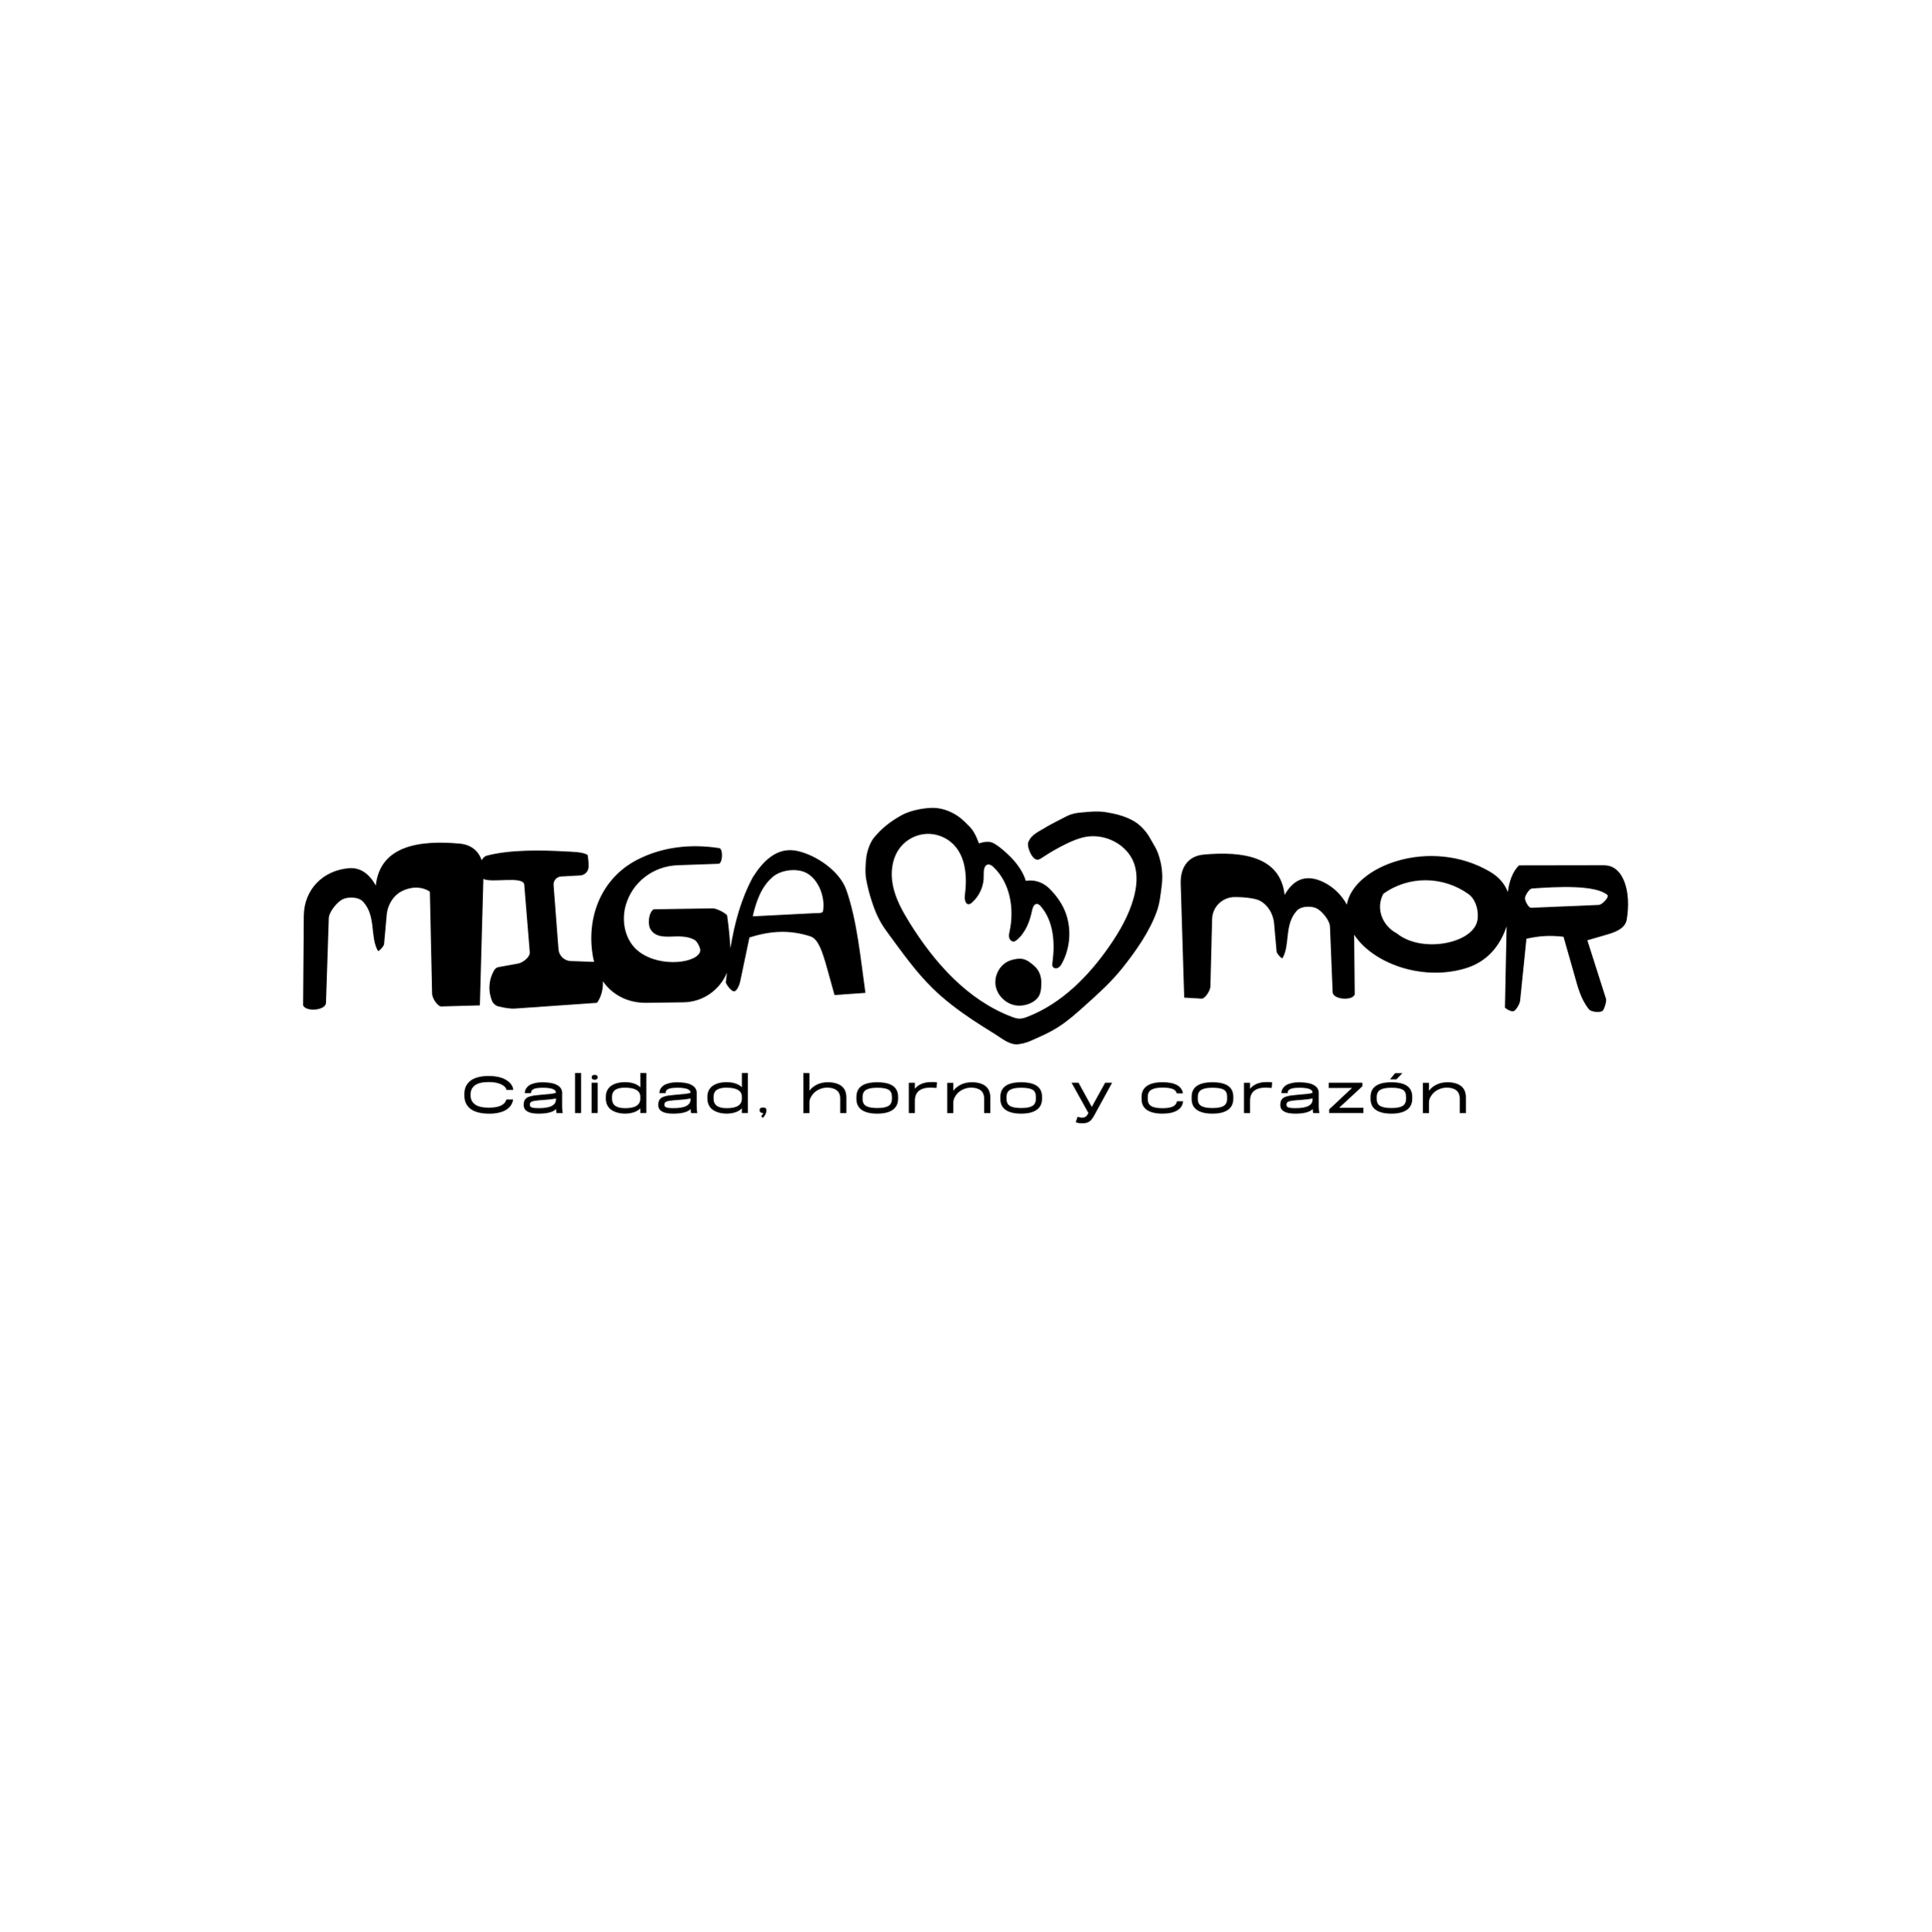
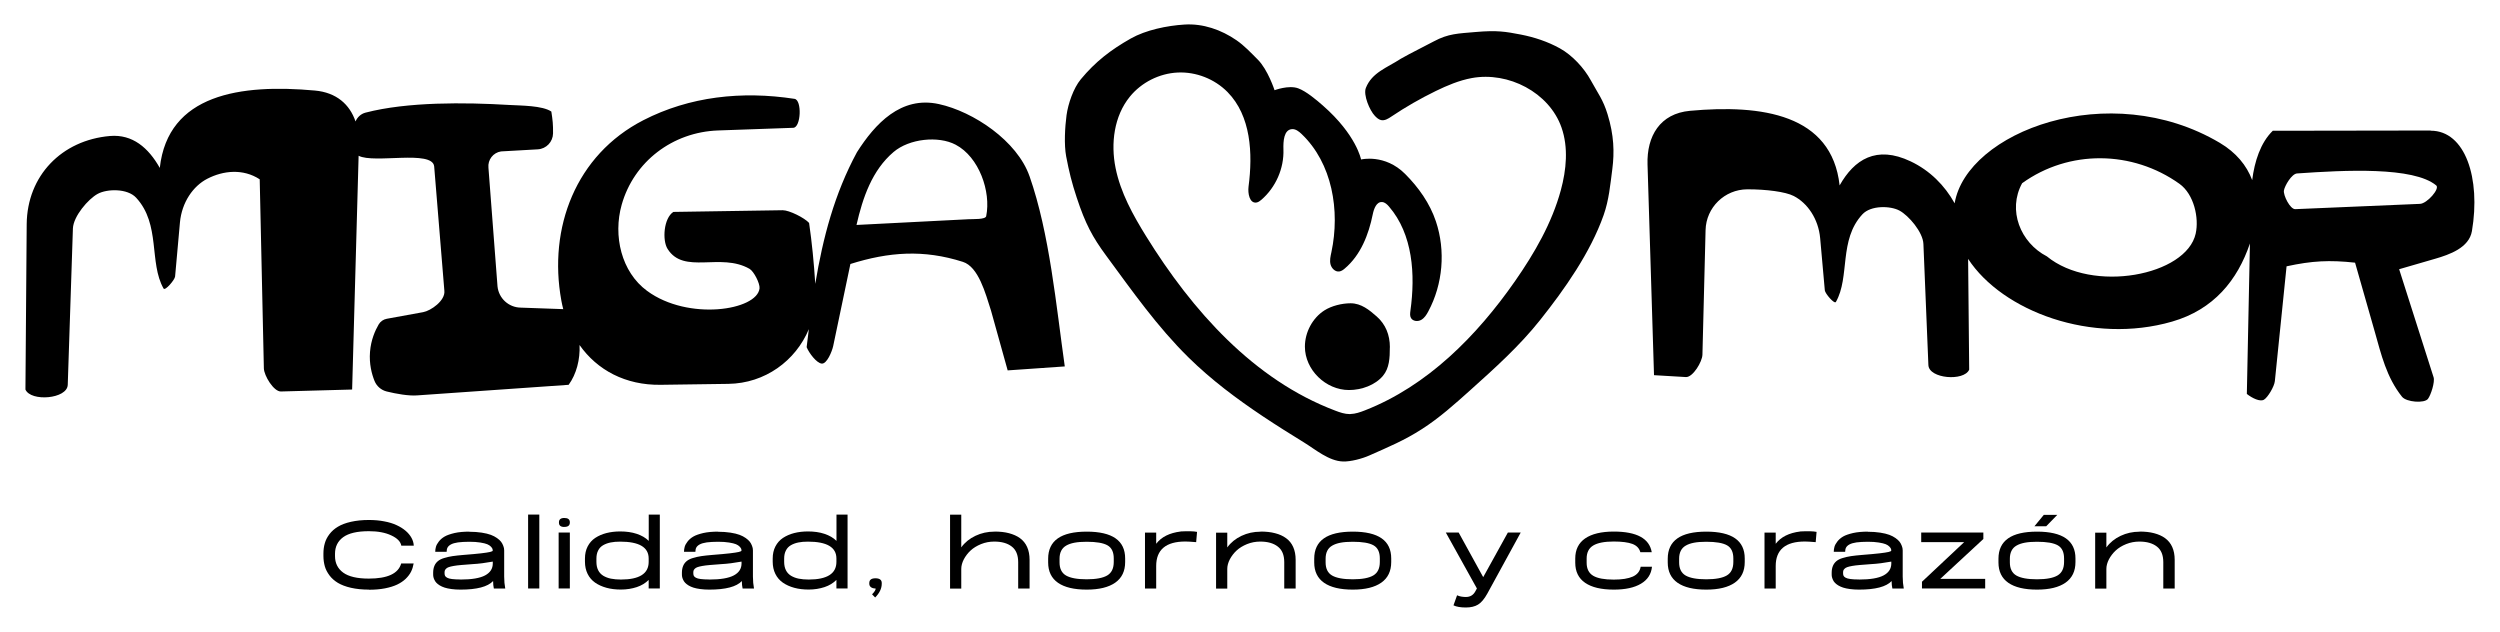
- <svg xmlns="http://www.w3.org/2000/svg" viewBox="0 0 566.93 566.93">
+ <svg xmlns="http://www.w3.org/2000/svg" viewBox="84.93 233.27 397.08 100.38">
  <g>
    <path fill="currentColor" d="M143.52,326.92c-1.06,0-2.02-.1-2.85-.29-.84-.19-1.53-.46-2.07-.78-.54-.33-.99-.72-1.34-1.19s-.6-.95-.74-1.45c-.14-.51-.22-1.05-.22-1.64v-.37c0-.58.07-1.13.22-1.64.14-.51.39-.99.74-1.45.35-.46.8-.86,1.34-1.18.54-.33,1.23-.59,2.07-.78.84-.19,1.79-.29,2.85-.29.87,0,1.69.07,2.44.22.76.14,1.41.34,1.96.6.55.25,1.03.55,1.44.9.4.34.71.72.93,1.12s.34.81.36,1.24h-1.98c-.11-.64-.64-1.19-1.59-1.63-.95-.45-2.14-.67-3.57-.67-1.85,0-3.2.32-4.07.95-.86.63-1.3,1.51-1.3,2.63v.37c0,1.12.43,1.99,1.3,2.63.87.63,2.22.95,4.07.95,2.98,0,4.69-.8,5.14-2.4h1.98c-.08.47-.21.9-.41,1.3s-.49.78-.86,1.14c-.38.36-.83.66-1.35.91-.53.25-1.17.45-1.94.6s-1.61.22-2.55.22Z" />
    <path fill="currentColor" d="M159.47,317.73c.72,0,1.38.05,1.97.14s1.07.21,1.45.35c.37.14.7.31.98.51s.49.39.63.57c.14.18.25.37.33.58s.13.36.15.48.03.22.03.33v4.16c0,.69.06,1.32.17,1.9h-1.81c-.08-.35-.12-.75-.12-1.19-.86.91-2.59,1.36-5.17,1.36-.53,0-1.01-.03-1.44-.09s-.79-.13-1.09-.23-.55-.21-.78-.35c-.22-.14-.4-.28-.53-.42-.13-.14-.23-.29-.31-.46s-.13-.31-.16-.45c-.03-.13-.04-.28-.04-.42v-.27c0-.42.07-.78.2-1.09s.32-.55.56-.75c.24-.2.57-.37.99-.49.42-.13.86-.23,1.33-.3s1.05-.13,1.75-.19c1.15-.09,2.07-.17,2.75-.25.68-.08,1.16-.15,1.45-.22s.43-.14.43-.21c0-.1-.01-.19-.04-.28s-.11-.21-.25-.36c-.14-.15-.33-.27-.58-.38-.24-.1-.61-.19-1.1-.27-.49-.08-1.07-.12-1.74-.12-.72,0-1.33.04-1.81.1-.48.07-.85.18-1.11.32-.26.14-.44.31-.54.49-.1.18-.15.41-.15.68h-1.81c0-.27.04-.53.11-.79.07-.25.22-.53.46-.84.23-.3.54-.57.92-.79s.91-.4,1.58-.56c.68-.15,1.46-.22,2.36-.22ZM158.06,325.32c1.79,0,3.1-.22,3.92-.66.82-.44,1.22-1.07,1.22-1.9v-.29c-1.16.21-2.23.35-3.2.4-.18.01-.78.06-1.8.14-.48.04-.89.09-1.22.15-.33.06-.59.12-.78.19s-.33.15-.43.26c-.1.1-.16.2-.19.29s-.04.2-.04.33v.09c0,.17.03.31.08.41.05.11.17.21.33.3.17.1.43.17.77.21s.79.07,1.34.07Z" />
    <path fill="currentColor" d="M168.81,326.74v-11.74h1.78v11.74h-1.78Z" />
    <path fill="currentColor" d="M173.66,326.74v-8.89h1.78v8.89h-1.78ZM174.57,316.97c-.57,0-.86-.22-.86-.68v-.07c0-.45.29-.68.86-.68s.87.23.87.68v.05c0,.46-.29.69-.87.69Z" />
    <path fill="currentColor" d="M187.96,315h1.77v11.74h-1.77v-1.36c-.5.5-1.13.89-1.89,1.14s-1.6.39-2.52.39c-.83,0-1.6-.09-2.29-.28-.69-.19-1.29-.46-1.81-.82-.51-.36-.91-.82-1.19-1.39s-.42-1.21-.42-1.94v-.5c0-.72.14-1.36.43-1.92s.69-1.01,1.2-1.35c.52-.34,1.11-.6,1.77-.77.67-.17,1.4-.26,2.2-.26.97,0,1.84.12,2.62.38s1.41.62,1.91,1.12v-4.18ZM183.55,325.32c2.94,0,4.41-.94,4.41-2.8v-.54c0-1.79-1.51-2.68-4.52-2.68-.58,0-1.09.04-1.52.13-.44.09-.83.23-1.18.43s-.62.48-.8.84c-.19.36-.28.79-.28,1.3v.5c0,.52.09.97.28,1.34.18.37.46.66.81.88.36.21.76.37,1.22.46s.99.14,1.59.14Z" />
    <path fill="currentColor" d="M198.98,317.73c.72,0,1.38.05,1.97.14s1.07.21,1.45.35c.37.14.7.31.98.51s.49.39.63.57c.14.18.25.37.33.58s.13.36.15.48.03.22.03.33v4.16c0,.69.06,1.32.17,1.9h-1.81c-.08-.35-.12-.75-.12-1.19-.86.91-2.59,1.36-5.17,1.36-.53,0-1.01-.03-1.44-.09s-.79-.13-1.09-.23-.55-.21-.78-.35c-.22-.14-.4-.28-.53-.42-.13-.14-.23-.29-.31-.46s-.13-.31-.16-.45c-.03-.13-.04-.28-.04-.42v-.27c0-.42.07-.78.2-1.09s.32-.55.56-.75c.24-.2.57-.37.99-.49.42-.13.86-.23,1.33-.3s1.05-.13,1.75-.19c1.15-.09,2.07-.17,2.75-.25.68-.08,1.16-.15,1.45-.22s.43-.14.43-.21c0-.1-.01-.19-.04-.28s-.11-.21-.25-.36c-.14-.15-.33-.27-.58-.38-.24-.1-.61-.19-1.1-.27-.49-.08-1.07-.12-1.74-.12-.72,0-1.33.04-1.81.1-.48.07-.85.18-1.11.32-.26.14-.44.31-.54.49-.1.18-.15.41-.15.68h-1.81c0-.27.04-.53.11-.79.07-.25.22-.53.46-.84.23-.3.54-.57.92-.79s.91-.4,1.58-.56c.68-.15,1.46-.22,2.36-.22ZM197.57,325.32c1.79,0,3.1-.22,3.92-.66.82-.44,1.22-1.07,1.22-1.9v-.29c-1.16.21-2.23.35-3.2.4-.18.01-.78.06-1.8.14-.48.04-.89.09-1.22.15-.33.06-.59.12-.78.19s-.33.15-.43.26c-.1.1-.16.2-.19.29s-.04.2-.04.33v.09c0,.17.03.31.08.41.05.11.17.21.33.3.17.1.43.17.77.21s.79.07,1.34.07Z" />
    <path fill="currentColor" d="M217.78,315h1.77v11.74h-1.77v-1.36c-.5.5-1.13.89-1.89,1.14s-1.6.39-2.52.39c-.83,0-1.6-.09-2.29-.28-.69-.19-1.29-.46-1.81-.82-.51-.36-.91-.82-1.19-1.39s-.42-1.21-.42-1.94v-.5c0-.72.14-1.36.43-1.92s.69-1.01,1.2-1.35c.52-.34,1.11-.6,1.77-.77.67-.17,1.4-.26,2.2-.26.97,0,1.84.12,2.62.38s1.41.62,1.91,1.12v-4.18ZM213.37,325.32c2.94,0,4.41-.94,4.41-2.8v-.54c0-1.79-1.51-2.68-4.52-2.68-.58,0-1.09.04-1.52.13-.44.09-.83.23-1.18.43s-.62.48-.8.84c-.19.36-.28.79-.28,1.3v.5c0,.52.09.97.28,1.34.18.37.46.66.81.88.36.21.76.37,1.22.46s.99.14,1.59.14Z" />
    <path fill="currentColor" d="M223.94,328.18l-.5-.52c.19-.18.34-.36.45-.54.11-.18.14-.31.1-.38-.31,0-.55-.07-.73-.21-.17-.13-.26-.32-.26-.54v-.12c0-.5.33-.75.98-.75s1,.25,1,.75v.1c0,.77-.35,1.5-1.05,2.2Z" />
    <path fill="currentColor" d="M242.89,317.7c.86,0,1.63.08,2.3.26s1.26.43,1.75.79.87.82,1.13,1.4c.26.58.39,1.26.39,2.03v4.57h-1.81v-4.19c0-1.13-.34-1.96-1.02-2.48-.68-.53-1.61-.79-2.78-.79-.74,0-1.43.13-2.1.4-.66.27-1.22.61-1.67,1.03-.45.42-.8.89-1.07,1.4-.26.51-.4,1.02-.4,1.51v3.13h-1.78v-11.74h1.78v5.19c.57-.79,1.33-1.4,2.26-1.84.93-.44,1.93-.66,3-.66Z" />
    <path fill="currentColor" d="M257.53,326.92c-1.99,0-3.51-.36-4.55-1.08-1.04-.72-1.57-1.8-1.57-3.23v-.59c0-2.88,2.04-4.31,6.12-4.31s6.11,1.42,6.11,4.26v.57c0,1.44-.52,2.53-1.57,3.27-1.05.74-2.56,1.11-4.54,1.11ZM257.53,325.28c1.5,0,2.6-.21,3.28-.62.68-.41,1.02-1.12,1.02-2.13v-.57c0-1-.33-1.69-.99-2.07-.66-.38-1.76-.57-3.31-.57s-2.56.2-3.26.61-1.05,1.1-1.05,2.08v.59c0,.98.34,1.68,1.03,2.08.69.4,1.78.6,3.28.6Z" />
    <path fill="currentColor" d="M272.46,317.68c1.21-.06,2.08-.04,2.6.07l-.14,1.63c-.81-.07-1.38-.1-1.71-.1-3.09,0-4.64,1.3-4.64,3.89v3.58h-1.78v-8.89h1.78v1.78c.82-1.08,2.11-1.73,3.89-1.95Z" />
    <path fill="currentColor" d="M285.15,317.7c.86,0,1.63.08,2.3.26.68.17,1.26.43,1.75.79.5.36.87.82,1.13,1.4.26.58.39,1.26.39,2.03v4.57h-1.81v-4.19c0-1.13-.34-1.96-1.03-2.48-.68-.53-1.61-.79-2.78-.79-.73,0-1.43.13-2.1.4-.66.27-1.22.61-1.67,1.03-.45.42-.8.89-1.07,1.4-.26.51-.4,1.02-.4,1.51v3.13h-1.78v-8.89h1.78v2.35c.57-.79,1.33-1.4,2.26-1.84.93-.44,1.93-.66,3-.66Z" />
    <path fill="currentColor" d="M299.79,326.92c-1.99,0-3.51-.36-4.55-1.08-1.04-.72-1.57-1.8-1.57-3.23v-.59c0-2.88,2.04-4.31,6.12-4.31s6.11,1.42,6.11,4.26v.57c0,1.44-.52,2.53-1.57,3.27-1.05.74-2.56,1.11-4.54,1.11ZM299.79,325.28c1.5,0,2.6-.21,3.28-.62.68-.41,1.02-1.12,1.02-2.13v-.57c0-1-.33-1.69-.99-2.07-.66-.38-1.76-.57-3.31-.57s-2.56.2-3.26.61c-.7.4-1.05,1.1-1.05,2.08v.59c0,.98.34,1.68,1.03,2.08.69.4,1.78.6,3.28.6Z" />
    <path fill="currentColor" d="M324.42,317.85h2.05l-5.31,9.71c-.47.85-.96,1.43-1.47,1.74-.51.31-1.16.46-1.93.46-.83,0-1.49-.11-1.97-.34l.57-1.6c.38.18.85.27,1.4.27.67,0,1.16-.29,1.48-.86l.27-.49-4.94-8.89h2.04l3.9,7.09,3.92-7.09Z" />
    <path fill="currentColor" d="M347.32,323.28c-.12,1.18-.7,2.08-1.75,2.7-1.05.63-2.49.94-4.32.94-1.99,0-3.5-.36-4.55-1.08s-1.57-1.79-1.57-3.2v-.66c0-1.41.53-2.47,1.57-3.19,1.05-.72,2.57-1.09,4.54-1.09,3.65,0,5.67,1.09,6.04,3.28h-1.81c-.17-.63-.6-1.07-1.27-1.32-.67-.25-1.66-.38-2.96-.38-1.46,0-2.55.21-3.25.63-.7.42-1.05,1.11-1.05,2.08v.66c0,.97.35,1.66,1.04,2.07.69.41,1.78.61,3.27.61,1.3,0,2.3-.16,3.02-.48.71-.32,1.13-.84,1.25-1.56h1.81Z" />
    <path fill="currentColor" d="M355.94,326.92c-1.99,0-3.51-.36-4.55-1.08-1.04-.72-1.57-1.8-1.57-3.23v-.59c0-2.88,2.04-4.31,6.12-4.31s6.11,1.42,6.11,4.26v.57c0,1.44-.52,2.53-1.57,3.27-1.05.74-2.56,1.11-4.54,1.11ZM355.94,325.28c1.5,0,2.6-.21,3.28-.62.68-.41,1.02-1.12,1.02-2.13v-.57c0-1-.33-1.69-.99-2.07-.66-.38-1.76-.57-3.31-.57s-2.56.2-3.26.61c-.7.4-1.05,1.1-1.05,2.08v.59c0,.98.34,1.68,1.03,2.08.69.4,1.78.6,3.28.6Z" />
    <path fill="currentColor" d="M370.86,317.68c1.21-.06,2.08-.04,2.6.07l-.14,1.63c-.81-.07-1.38-.1-1.71-.1-3.09,0-4.64,1.3-4.64,3.89v3.58h-1.78v-8.89h1.78v1.78c.82-1.08,2.11-1.73,3.89-1.95Z" />
    <path fill="currentColor" d="M381.6,317.73c.72,0,1.38.05,1.97.14s1.07.21,1.45.35c.37.14.7.31.98.51s.49.39.63.57c.14.18.25.37.33.58s.13.36.15.48.03.22.03.33v4.16c0,.69.06,1.32.17,1.9h-1.81c-.08-.35-.12-.75-.12-1.19-.86.91-2.59,1.36-5.17,1.36-.53,0-1-.03-1.44-.09s-.79-.13-1.09-.23-.55-.21-.78-.35-.4-.28-.53-.42c-.13-.14-.24-.29-.31-.46s-.13-.31-.16-.45c-.03-.13-.04-.28-.04-.42v-.27c0-.42.07-.78.2-1.09.13-.3.32-.55.56-.75.24-.2.57-.37.99-.49.42-.13.86-.23,1.33-.3.47-.07,1.05-.13,1.75-.19,1.15-.09,2.07-.17,2.75-.25.68-.08,1.16-.15,1.45-.22.29-.07.43-.14.43-.21,0-.1-.01-.19-.04-.28-.03-.09-.11-.21-.25-.36-.14-.15-.33-.27-.58-.38-.24-.1-.61-.19-1.1-.27-.49-.08-1.07-.12-1.74-.12-.72,0-1.33.04-1.81.1-.48.07-.85.18-1.11.32-.26.14-.44.31-.54.49-.1.18-.15.41-.15.68h-1.81c0-.27.04-.53.11-.79.07-.25.22-.53.46-.84.23-.3.54-.57.91-.79.38-.22.91-.4,1.59-.56.68-.15,1.46-.22,2.36-.22ZM380.19,325.32c1.79,0,3.1-.22,3.92-.66.82-.44,1.22-1.07,1.22-1.9v-.29c-1.16.21-2.23.35-3.2.4-.18.01-.78.06-1.8.14-.48.04-.89.09-1.22.15s-.59.12-.78.19c-.19.07-.33.15-.43.26-.1.1-.17.2-.19.29-.03.09-.04.2-.04.33v.09c0,.17.03.31.08.41.05.11.17.21.33.3s.43.17.77.21c.35.05.79.07,1.34.07Z" />
    <path fill="currentColor" d="M399.95,317.85v1.03l-6.84,6.33h7.13v1.53h-10.04v-1.07l6.7-6.29h-6.82v-1.53h9.88Z" />
    <path fill="currentColor" d="M408.47,326.92c-1.99,0-3.51-.36-4.55-1.08-1.04-.72-1.57-1.8-1.57-3.23v-.59c0-2.88,2.04-4.31,6.12-4.31s6.11,1.42,6.11,4.26v.57c0,1.44-.52,2.53-1.57,3.27-1.05.74-2.56,1.11-4.54,1.11ZM408.47,325.28c1.5,0,2.6-.21,3.28-.62.68-.41,1.02-1.12,1.02-2.13v-.57c0-1-.33-1.69-.99-2.07-.66-.38-1.76-.57-3.31-.57s-2.56.2-3.26.61c-.7.4-1.05,1.1-1.05,2.08v.59c0,.98.34,1.68,1.03,2.08.69.4,1.78.6,3.28.6ZM408.06,316.86l1.49-1.81h2.14l-1.76,1.81h-1.87Z" />
    <path fill="currentColor" d="M424.76,317.7c.86,0,1.63.08,2.31.26s1.26.43,1.75.79.87.82,1.13,1.4c.26.58.39,1.26.39,2.03v4.57h-1.81v-4.19c0-1.13-.34-1.96-1.02-2.48-.68-.53-1.61-.79-2.78-.79-.73,0-1.43.13-2.1.4s-1.22.61-1.67,1.03-.8.89-1.07,1.4c-.26.51-.4,1.02-.4,1.51v3.13h-1.78v-8.89h1.78v2.35c.57-.79,1.33-1.4,2.26-1.84.93-.44,1.93-.66,3-.66Z" />
  </g>
  <g>
    <path fill="currentColor" d="M471.01,254l-25.09.04c-1.95,1.9-2.9,4.88-3.27,7.84-.88-2.35-2.56-4.39-5.16-5.93-17.59-10.4-40.2-1.7-42.1,9.61-1.58-2.85-3.95-5.22-6.99-6.66-5.47-2.6-8.97-.27-11.28,3.82-1.24-11.32-12.38-12.89-23.76-11.85-4.77.43-6.89,4.02-6.75,8.53l1.03,33.46,5.08.3c1.11.03,2.58-2.44,2.61-3.54l.5-19.81c.09-3.59,3.02-6.45,6.62-6.47,3-.01,6.09.39,7.38,1.06,2.18,1.12,3.92,3.62,4.2,6.71l.74,8.28c.05.51,1.53,2.24,1.76,1.84,2.26-3.98.43-9.85,4.21-13.92,1.34-1.45,4.45-1.37,5.89-.59,1.45.78,3.73,3.42,3.8,5.31l.79,19.23c.09,2.17,5.67,2.61,6.48.72l-.17-17.59c5.45,8.34,19.69,13.64,32.4,9.96,6.61-1.91,10.39-6.58,12.36-12.41l-.49,23.9c.87.69,2.1,1.27,2.71.92.61-.35,1.66-2.11,1.74-2.96l1.86-18.23c4.05-.88,6.81-1.02,10.88-.58l3.13,10.97c1.02,3.59,1.85,7.23,4.33,10.33.69.86,3.56,1.08,4.12.33.47-.62,1.13-2.7.89-3.43l-5.47-17.16,5.72-1.66c2.27-.66,5.39-1.74,5.84-4.39,1.42-8.37-1.04-15.96-6.55-15.95ZM433.68,270.36c-1.47,6.69-16.42,9.55-23.64,3.63-4.21-2.17-6.28-7.35-3.93-11.62,7.44-5.36,17.51-5.24,24.98.09,2.34,1.67,3.13,5.45,2.59,7.89ZM469.3,265.65l-19.81.84c-.82.03-1.93-2.22-1.8-2.97.13-.75,1.23-2.64,2.08-2.7,7.61-.53,18.49-1.1,22.11,1.9.62.51-1.45,2.89-2.58,2.93Z" />
    <g>
      <path fill="currentColor" d="M299.42,299.03c.79-.02,1.56-.29,2.3-.58,9.92-3.88,17.77-11.81,23.86-20.55,3.09-4.44,5.84-9.2,7.26-14.42.88-3.25,1.22-6.77.11-9.95-1.95-5.58-8.45-8.93-14.26-7.86-2,.37-3.89,1.17-5.72,2.06-2.44,1.19-4.79,2.54-7.04,4.05-.5.34-1.08.7-1.66.56-.38-.09-.68-.37-.96-.66-.84-.87-1.87-3.34-1.44-4.44.97-2.46,3.35-3.2,5.54-4.63.02-.01.05-.03.07-.04,1.76-1,3.4-1.77,5.19-2.73,2.33-1.25,3.85-1.24,6.68-1.49,3.36-.29,4.7-.06,7.14.41,2.14.42,4.25,1.11,6.2,2.19,1.97,1.09,3.85,3.13,4.9,5.06,1.16,2.12,1.96,3.08,2.67,5.4,1.03,3.34,1.1,6.05.76,8.7-.33,2.51-.53,4.9-1.38,7.32-2.1,5.96-6.19,11.77-10.09,16.67-3.27,4.12-7.2,7.65-11.1,11.15-2.43,2.18-4.88,4.38-7.64,6.15-2.83,1.83-5.35,2.86-8.4,4.22-1.12.5-2.95.99-4.17.95-2.25-.07-4.38-1.91-6.22-3.04-2.18-1.34-4.35-2.7-6.48-4.12-4.18-2.79-8.22-5.81-11.81-9.34-4.96-4.87-8.98-10.59-13.1-16.19-2.17-2.94-3.31-5.06-4.68-9.22-.79-2.39-1.21-4.09-1.68-6.56-.35-1.86-.19-4.65.06-6.53.25-1.82,1.09-4.28,2.26-5.7,2.34-2.82,4.75-4.67,7.94-6.48,2.4-1.36,5.78-2.05,8.53-2.22,2.95-.19,5.85.83,8.26,2.49,1.26.87,2.3,1.99,3.38,3.07,1.61,1.6,2.67,4.87,2.67,4.87,0,0,2.25-.86,3.76-.3,1.26.46,2.91,1.85,3.9,2.72,5.35,4.68,6.08,8.58,6.08,8.58,0,0,3.78-.93,7,2.3,2.14,2.14,3.93,4.67,4.89,7.54,1.56,4.66,1.11,9.96-1.21,14.29-.28.53-.62,1.07-1.15,1.36s-1.3.21-1.6-.31c-.2-.34-.14-.77-.09-1.16.8-5.75.39-12.14-3.4-16.54-.29-.34-.65-.69-1.1-.72-.89-.06-1.3,1.06-1.48,1.94-.65,3.23-1.93,6.5-4.45,8.62-.25.22-.54.42-.87.47-.65.09-1.23-.5-1.39-1.13s0-1.3.14-1.94c1.4-6.6.14-14.13-4.75-18.78-.42-.4-.93-.8-1.51-.76-1.3.09-1.4,1.92-1.36,3.22.11,3.01-1.22,6.03-3.5,8-.23.2-.49.39-.79.44-1.09.16-1.39-1.45-1.25-2.54.69-5.27.39-11.22-3.34-15.01-2.05-2.08-5-3.24-7.92-3.1s-5.75,1.57-7.59,3.83c-2.52,3.09-3.06,7.44-2.27,11.34.79,3.91,2.76,7.46,4.86,10.85,7.31,11.79,17.07,22.79,30.05,27.69.73.28,1.49.54,2.28.54.03,0,.07,0,.1,0Z" />
      <path fill="currentColor" d="M305.68,288.44c0,1.67-.07,3.3-1.09,4.52-1.23,1.47-3.38,2.26-5.4,2.26-3.69,0-7-3.21-7-6.89,0-2.3,1.22-4.56,3.1-5.76,1.13-.72,2.77-1.13,4.16-1.13,1.69,0,2.98,1.07,4.16,2.11,1.38,1.22,2.08,2.89,2.08,4.89Z" />
    </g>
    <path fill="currentColor" d="M248.45,261.26c-1.96-5.61-8.9-10.26-14.4-11.46-6.02-1.32-10.13,3.12-13.01,7.65-3.58,6.62-5.4,13.57-6.62,20.9-.21-3.32-.53-6.57-.98-9.67-.72-.81-3.16-2.03-4.2-2.02l-17.36.27c-1.54,1-1.78,4.5-.92,5.87,2.59,4.14,8.41.53,13.02,3.17.69.4,1.67,2.32,1.59,3.1-.38,3.5-11.31,5.21-17.85.41-4.12-3.02-5.43-8.78-4.05-13.68,1.93-6.86,8.1-11.56,15.33-11.81l11.92-.42c1.24-.04,1.41-4.41.21-4.6-8.41-1.29-16.68-.37-24.01,3.39-10.73,5.51-15.14,17.09-13.03,28.65.08.46.19.92.3,1.36l-6.76-.24c-1.91-.03-3.49-1.48-3.68-3.38l-1.44-18.84c-.13-1.26.75-2.4,2-2.59l5.84-.33c1.35-.08,2.4-1.19,2.42-2.53.02-1.41-.06-2.13-.27-3.47-1.41-.97-4.88-.94-6.72-1.05-7.02-.42-16.15-.51-22.79,1.22-.74.19-1.31.73-1.59,1.4-.92-2.7-3.02-4.6-6.46-4.91-11.79-1.07-23.34.56-24.63,12.29-1.81-3.21-4.33-5.37-7.91-5.07-7.67.66-13.16,6.31-13.23,14l-.2,26.27c.85,1.97,6.63,1.51,6.72-.74l.82-24.84c.08-1.95,2.44-4.69,3.94-5.5,1.49-.81,4.71-.89,6.1.61,3.92,4.23,2.02,10.31,4.36,14.43.24.42,1.78-1.38,1.83-1.91l.77-8.58c.29-3.2,2.09-5.79,4.35-6.95,2.52-1.3,5.67-1.64,8.32.09l.66,30.03c.03,1.15,1.56,3.7,2.71,3.67l11.31-.31,1.03-37.13c2.45,1.29,11.71-.98,12,1.68l1.62,19.77c.17,1.56-2.15,3.17-3.37,3.39-1.92.35-3.85.7-5.77,1.05-.55.1-1.02.43-1.3.91-.55.95-1.22,2.43-1.37,4.35-.15,1.91.27,3.5.71,4.6.34.85,1.06,1.47,1.94,1.69,1.5.37,3.51.73,4.85.62l24.05-1.68c1.24-1.7,1.84-4.05,1.73-6.32,2.81,3.99,7.3,6.4,12.89,6.32l10.75-.15c5.82-.08,10.69-3.67,12.78-8.69-.12.95-.24,1.9-.35,2.86.39.95,1.57,2.52,2.39,2.61.82.09,1.64-1.92,1.83-2.8l2.73-13.02c6.11-1.92,11.62-2.33,17.86-.34,2.49.79,3.59,4.99,4.47,7.73l2.65,9.51,9.07-.63c-1.36-9.6-2.41-21.12-5.6-30.22ZM241.57,267.6c-.11.56-2.07.45-2.8.49l-17.8.91c.99-4.34,2.48-8.7,5.89-11.59,2.49-2.12,7.11-2.6,9.85-1.16,3.73,1.95,5.65,7.46,4.86,11.35Z" />
  </g>
</svg>
